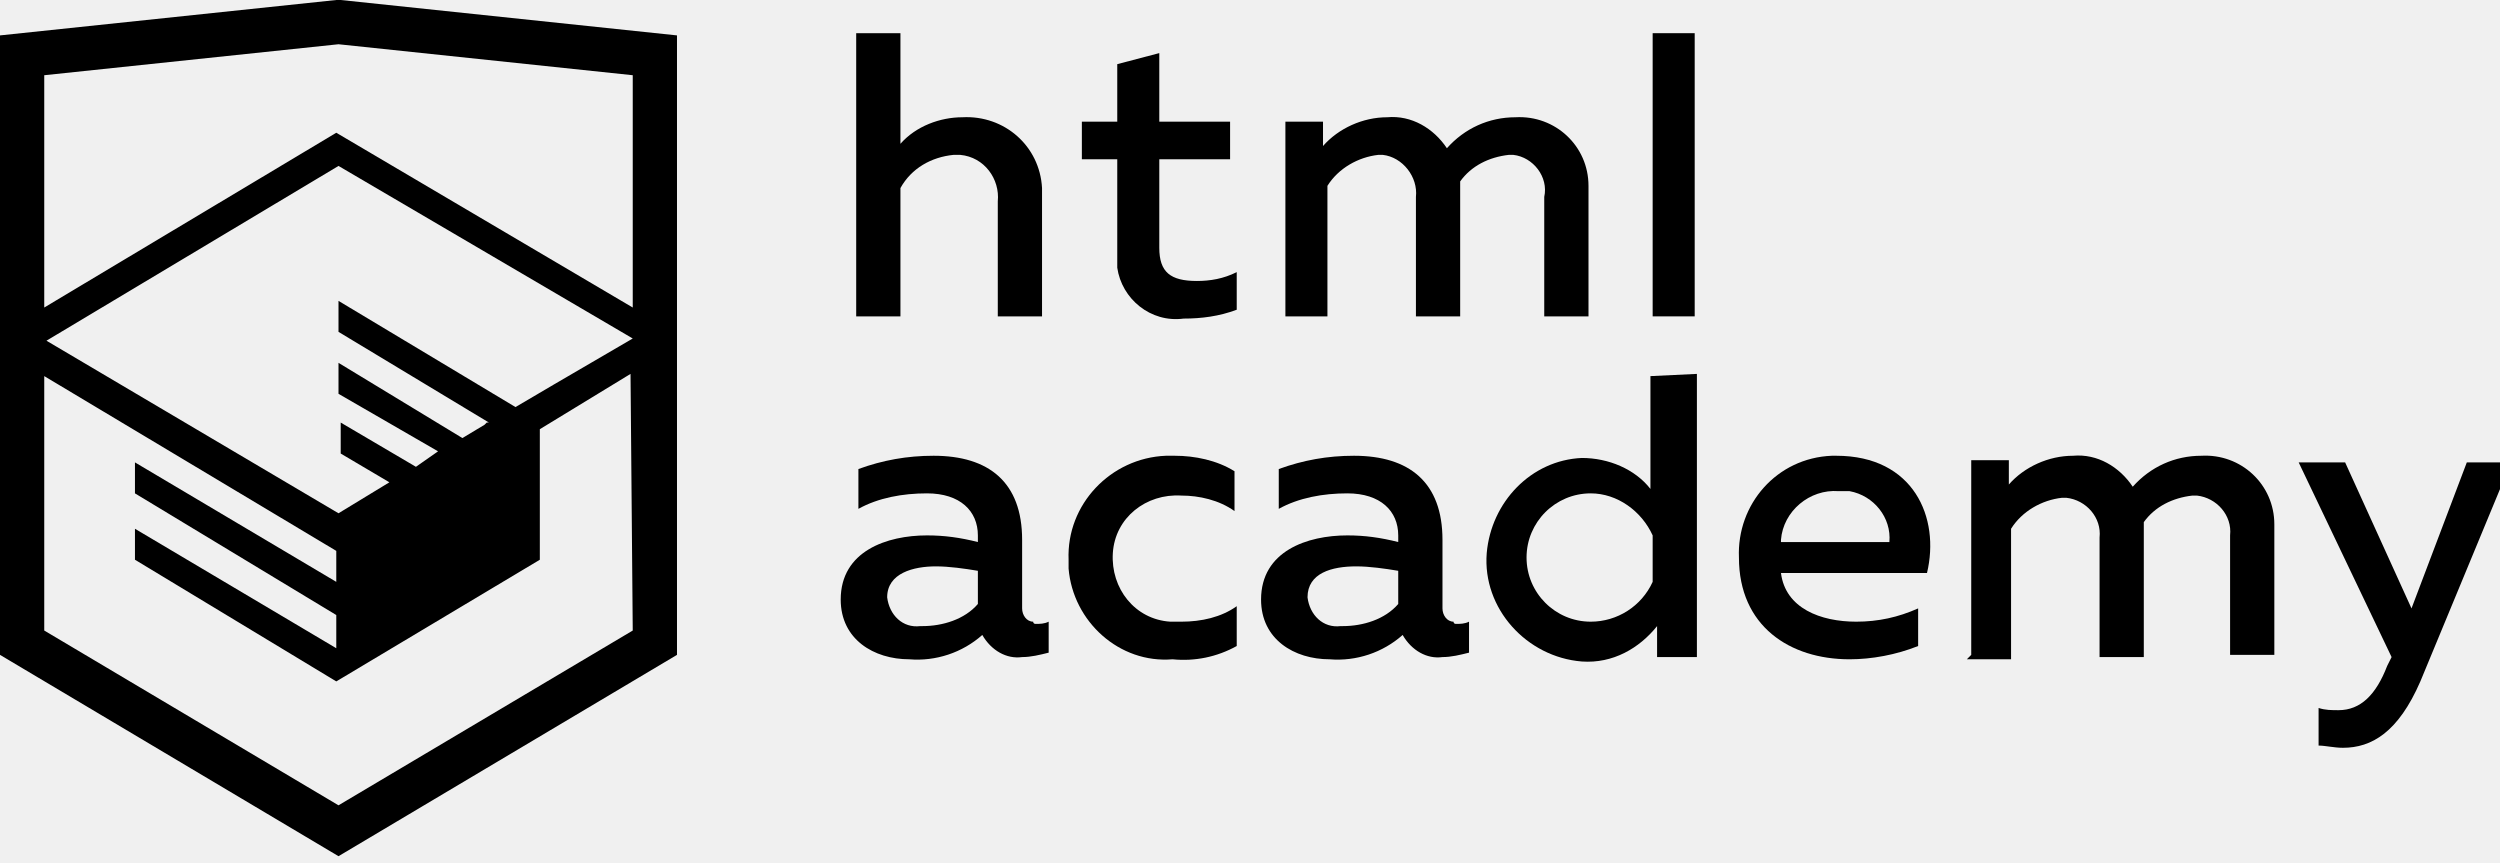
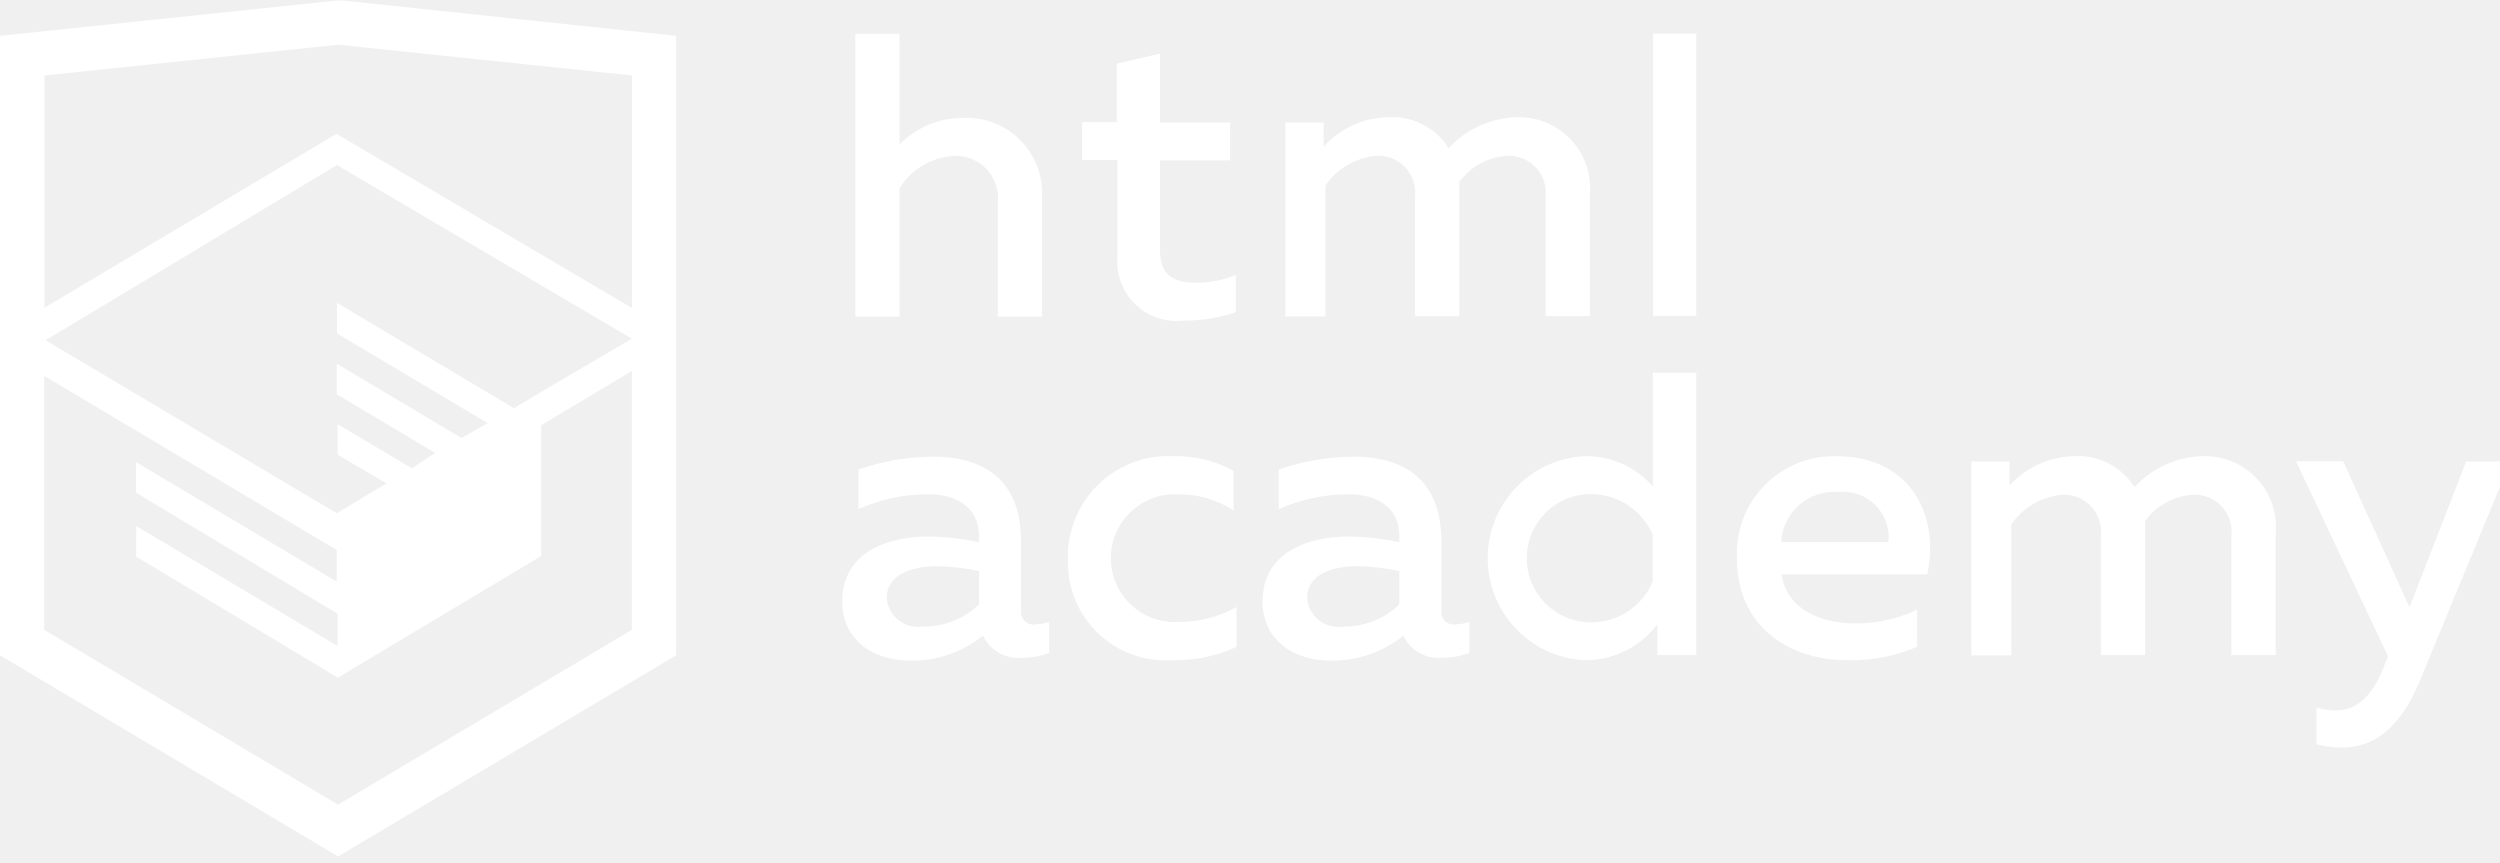
- <svg xmlns="http://www.w3.org/2000/svg" version="1.1" id="Layer_1" x="0px" y="0px" viewBox="0 0 113 39" style="enable-background:new 0 0 113 39;" xml:space="preserve">
-   <path d="M46.8,28.2c0.2,0,0.4,0,0.6-0.1v1.4c-0.4,0.1-0.8,0.2-1.2,0.2c-0.7,0.1-1.4-0.3-1.8-1c-0.9,0.8-2.1,1.2-3.3,1.1  c-1.6,0-3.1-0.9-3.1-2.7c0-2.2,2.1-2.9,3.9-2.9c0.8,0,1.5,0.1,2.3,0.3v-0.3c0-1.1-0.8-1.9-2.3-1.9c-1.1,0-2.2,0.2-3.1,0.7v-1.8  c1.1-0.4,2.2-0.6,3.4-0.6c2.5,0,4,1.2,4,3.8v3.1c0,0.3,0.2,0.6,0.5,0.6C46.7,28.2,46.8,28.2,46.8,28.2z M40.1,27  c0.1,0.8,0.7,1.4,1.5,1.3c0,0,0.1,0,0.1,0c0.9,0,1.9-0.3,2.5-1v-1.5c-0.6-0.1-1.3-0.2-1.9-0.2C41.3,25.6,40.1,25.9,40.1,27L40.1,27z  " />
-   <path d="M53.1,20.6c0.9,0,1.9,0.2,2.7,0.7v1.8c-0.7-0.5-1.6-0.7-2.4-0.7c-1.6-0.1-3,1-3.1,2.6s1,3,2.6,3.1c0.2,0,0.3,0,0.5,0  c0.9,0,1.8-0.2,2.5-0.7v1.8C55,29.7,54,29.9,53,29.8c-2.4,0.2-4.5-1.7-4.7-4.1c0-0.1,0-0.3,0-0.4c-0.1-2.5,1.9-4.6,4.4-4.7  C52.8,20.6,52.9,20.6,53.1,20.6z" />
-   <path d="M65.8,28.2c0.2,0,0.4,0,0.6-0.1v1.4c-0.4,0.1-0.8,0.2-1.2,0.2c-0.7,0.1-1.4-0.3-1.8-1c-0.9,0.8-2.1,1.2-3.3,1.1  c-1.6,0-3.1-0.9-3.1-2.7c0-2.2,2.1-2.9,3.9-2.9c0.8,0,1.5,0.1,2.3,0.3v-0.3c0-1.1-0.8-1.9-2.3-1.9c-1.1,0-2.2,0.2-3.1,0.7v-1.8  c1.1-0.4,2.2-0.6,3.4-0.6c2.5,0,4,1.2,4,3.8v3.1c0,0.3,0.2,0.6,0.5,0.6C65.7,28.2,65.8,28.2,65.8,28.2z M59.1,27  c0.1,0.8,0.7,1.4,1.5,1.3c0,0,0.1,0,0.1,0c0.9,0,1.9-0.3,2.5-1v-1.5c-0.6-0.1-1.3-0.2-1.9-0.2C60.2,25.6,59.1,25.9,59.1,27L59.1,27z  " />
-   <path d="M76.7,16.9v12.8h-1.8v-1.4c-0.8,1-2,1.7-3.4,1.6c-2.5-0.2-4.5-2.4-4.3-4.9c0.2-2.3,2-4.2,4.3-4.3c1.2,0,2.4,0.5,3.1,1.4  v-5.1L76.7,16.9L76.7,16.9z M71.9,22.3c-1.6,0-2.9,1.3-2.9,2.9c0,1.6,1.3,2.9,2.9,2.9c1.2,0,2.3-0.7,2.8-1.8v-2.1  C74.2,23.1,73.1,22.3,71.9,22.3z" />
-   <path d="M83,20.6c3.5,0,4.7,2.8,4.1,5.3h-6.6c0.2,1.6,1.8,2.2,3.4,2.2c1,0,1.9-0.2,2.8-0.6v1.7c-1,0.4-2.1,0.6-3.1,0.6  c-2.7,0-5-1.5-5-4.6c-0.1-2.4,1.7-4.5,4.2-4.6C82.8,20.6,82.9,20.6,83,20.6z M83.1,22.2c-1.3-0.1-2.5,0.9-2.6,2.2c0,0,0,0,0,0.1h4.9  c0.1-1.1-0.7-2.1-1.8-2.3C83.4,22.2,83.2,22.2,83.1,22.2L83.1,22.2z" />
-   <path d="M89.1,29.6v-8.8h1.7v1.1c0.7-0.8,1.8-1.3,2.9-1.3c1.1-0.1,2.1,0.5,2.7,1.4c0.8-0.9,1.9-1.4,3.1-1.4c1.8-0.1,3.3,1.3,3.3,3.1  c0,0.1,0,0.3,0,0.4v5.5h-2v-5.4c0.1-0.9-0.6-1.7-1.5-1.8c-0.1,0-0.2,0-0.2,0c-0.9,0.1-1.7,0.5-2.2,1.2c0,0.2,0,0.4,0,0.6v5.5h-2  v-5.4c0.1-0.9-0.6-1.7-1.5-1.8c-0.1,0-0.2,0-0.2,0c-0.9,0.1-1.8,0.6-2.3,1.4v5.9h-2L89.1,29.6z" />
-   <path d="M111.5,20.9h2l-4.1,9.9c-1,2.3-2.2,3-3.5,3c-0.4,0-0.8-0.1-1.1-0.1V32c0.3,0.1,0.6,0.1,0.9,0.1c1,0,1.7-0.7,2.2-2l0.2-0.4  l-4.2-8.8h2.1l3,6.6L111.5,20.9z" />
-   <path d="M40.7,1.5v5c0.7-0.8,1.8-1.2,2.8-1.2c1.9-0.1,3.5,1.3,3.6,3.2c0,0.1,0,0.2,0,0.4v5.4h-2V9.1c0.1-1-0.6-2-1.7-2.1  c-0.1,0-0.2,0-0.3,0c-1,0.1-1.9,0.6-2.4,1.5v5.8h-2V1.5H40.7L40.7,1.5z" />
-   <path d="M52.4,2.4v3.1h3.2v1.7h-3.2v4c0,1.1,0.5,1.5,1.7,1.5c0.6,0,1.2-0.1,1.8-0.4v1.7c-0.8,0.3-1.6,0.4-2.4,0.4  c-1.5,0.2-2.8-0.9-3-2.3c0-0.2,0-0.4,0-0.5V7.2h-1.6V5.5h1.6V2.9L52.4,2.4z" />
-   <path d="M58.1,14.3V5.5h1.7v1.1c0.7-0.8,1.8-1.3,2.9-1.3c1.1-0.1,2.1,0.5,2.7,1.4c0.8-0.9,1.9-1.4,3.1-1.4c1.8-0.1,3.3,1.3,3.3,3.1  c0,0.1,0,0.3,0,0.4v5.5h-2V8.9C70,8,69.3,7.1,68.4,7c-0.1,0-0.2,0-0.2,0c-0.9,0.1-1.7,0.5-2.2,1.2c0,0.2,0,0.4,0,0.6v5.5h-2V8.9  C64.1,8,63.4,7.1,62.5,7c-0.1,0-0.2,0-0.2,0c-0.9,0.1-1.8,0.6-2.3,1.4v5.9h-2L58.1,14.3z" />
-   <rect x="74.7" y="1.5" width="1.9" height="12.8" />
-   <path d="M15.4,0h-0.2L0,1.6v28l15.3,9.1l15.3-9.1v-28L15.4,0z M28.6,28.5l-13.3,7.9L2,28.5V17l13.2,7.9v1.4l-9.1-5.4v1.4l9.1,5.5  v1.5l-9.1-5.4v1.4l9.1,5.5l0,0l9.2-5.5v-1.4l0,0v-4.5l4.1-2.5L28.6,28.5L28.6,28.5z M28.6,15.3l-3.6,2.1l0,0l-1.7,1l-8-4.8v1.4  l6.8,4.1H22l-0.1,0.1l-1,0.6l-5.6-3.4v1.4l4.5,2.6l-1,0.7l0,0l-3.4-2v1.4l2.2,1.3l-2.3,1.4L2.1,15.4l13.2-7.9l0,0L28.6,15.3z   M28.6,13.9L15.2,6l0,0L2,13.9V3.4L15.3,2l13.3,1.4L28.6,13.9L28.6,13.9z" />
+ <svg xmlns="http://www.w3.org/2000/svg" id="Layer_1" data-name="Layer 1" viewBox="0 0 113 39">
+   <path d="M401.93,351.51a2.07,2.07,0,0,0,.58-0.11v1.4a3.41,3.41,0,0,1-1.24.22,1.75,1.75,0,0,1-1.75-1,5.08,5.08,0,0,1-3.3,1.13c-1.59,0-3.06-.87-3.06-2.68,0-2.24,2.08-2.93,3.9-2.93a11.63,11.63,0,0,1,2.28.26v-0.31c0-1.09-.8-1.86-2.3-1.86a7.79,7.79,0,0,0-3.15.67v-1.79a10.72,10.72,0,0,1,3.35-.58c2.48,0,4,1.18,4,3.83v3.14A0.57,0.57,0,0,0,401.93,351.51Zm-6.76-1.19a1.42,1.42,0,0,0,1.64,1.29,3.56,3.56,0,0,0,2.53-1V349.1a10.21,10.21,0,0,0-1.9-.22C396.34,348.89,395.17,349.23,395.17,350.33Z" transform="translate(-355.09 -323.29)" fill="#fff" />
+   <path d="M408.15,343.91a5.29,5.29,0,0,1,2.7.67v1.79a4.28,4.28,0,0,0-2.42-.73,2.89,2.89,0,1,0,0,5.76,5.26,5.26,0,0,0,2.55-.67v1.8a6.58,6.58,0,0,1-2.9.6,4.42,4.42,0,0,1-4.72-4.54A4.54,4.54,0,0,1,408.15,343.91Z" transform="translate(-355.09 -323.29)" fill="#fff" />
+   <path d="M420.93,351.51a2.07,2.07,0,0,0,.58-0.11v1.4a3.41,3.41,0,0,1-1.24.22,1.75,1.75,0,0,1-1.75-1,5.08,5.08,0,0,1-3.3,1.13c-1.59,0-3.06-.87-3.06-2.68,0-2.24,2.08-2.93,3.9-2.93a11.63,11.63,0,0,1,2.28.26v-0.31c0-1.09-.8-1.86-2.3-1.86a7.79,7.79,0,0,0-3.15.67v-1.79a10.72,10.72,0,0,1,3.35-.58c2.48,0,4,1.18,4,3.83v3.14A0.57,0.57,0,0,0,420.93,351.51Zm-6.76-1.19a1.42,1.42,0,0,0,1.64,1.29,3.56,3.56,0,0,0,2.53-1V349.1a10.21,10.21,0,0,0-1.9-.22C415.33,348.89,414.17,349.23,414.17,350.33Z" transform="translate(-355.09 -323.29)" fill="#fff" />
+   <path d="M431.76,340.14V352.9H430v-1.39a4.07,4.07,0,0,1-3.35,1.62,4.62,4.62,0,0,1,0-9.22,4,4,0,0,1,3.15,1.37v-5.14h2ZM427,345.62a2.9,2.9,0,0,0,0,5.8,3,3,0,0,0,2.79-1.84v-2.13A3.06,3.06,0,0,0,427,345.62Z" transform="translate(-355.09 -323.29)" fill="#fff" />
+   <path d="M438.08,343.91c3.48,0,4.68,2.81,4.12,5.34h-6.58c0.22,1.57,1.75,2.22,3.35,2.22a6.41,6.41,0,0,0,2.77-.62v1.68a7.5,7.5,0,0,1-3.14.6c-2.68,0-5-1.53-5-4.61A4.39,4.39,0,0,1,438.08,343.91Zm0.09,1.62a2.39,2.39,0,0,0-2.57,2.26h4.85A2.06,2.06,0,0,0,438.17,345.53Z" transform="translate(-355.09 -323.29)" fill="#fff" />
+   <path d="M444.19,352.9v-8.75h1.73v1.09a4,4,0,0,1,2.92-1.33,3,3,0,0,1,2.73,1.4,4.33,4.33,0,0,1,3.06-1.4,3.21,3.21,0,0,1,3.32,3.52v5.47h-2v-5.41a1.67,1.67,0,0,0-1.73-1.84,2.94,2.94,0,0,0-2.17,1.18c0,0.2,0,.4,0,0.6v5.47h-2v-5.41a1.67,1.67,0,0,0-1.73-1.84,3.11,3.11,0,0,0-2.32,1.35v5.91h-2Z" transform="translate(-355.09 -323.29)" fill="#fff" />
+   <path d="M466.56,344.15h2l-4.1,9.93c-0.95,2.28-2.19,3-3.52,3a5,5,0,0,1-1.15-.15v-1.66a3,3,0,0,0,.89.13c0.95,0,1.66-.67,2.17-2l0.18-.44-4.16-8.82H461l3,6.6Z" transform="translate(-355.09 -323.29)" fill="#fff" />
+   <path d="M395.75,324.82v5a4,4,0,0,1,2.83-1.2,3.41,3.41,0,0,1,3.61,3.57v5.41h-2v-5.16a1.9,1.9,0,0,0-2-2.1,3.08,3.08,0,0,0-2.44,1.46v5.8h-2V324.82h2Z" transform="translate(-355.09 -323.29)" fill="#fff" />
+   <path d="M407.52,325.71v3.12h3.17v1.71h-3.17v4c0,1.15.53,1.53,1.66,1.53a4.71,4.71,0,0,0,1.77-.35v1.68a7.14,7.14,0,0,1-2.35.38,2.68,2.68,0,0,1-3-2.88v-4.38H404v-1.71h1.57v-2.64Z" transform="translate(-355.09 -323.29)" fill="#fff" />
+   <path d="M413.19,337.58v-8.75h1.73v1.09a4,4,0,0,1,2.92-1.33,3,3,0,0,1,2.73,1.4,4.33,4.33,0,0,1,3.06-1.4,3.21,3.21,0,0,1,3.32,3.52v5.47h-2v-5.41a1.67,1.67,0,0,0-1.73-1.84,2.94,2.94,0,0,0-2.17,1.18c0,0.2,0,.4,0,0.6v5.47h-2v-5.41a1.67,1.67,0,0,0-1.73-1.84,3.11,3.11,0,0,0-2.32,1.35v5.91h-2Z" transform="translate(-355.09 -323.29)" fill="#fff" />
+   <rect x="74.72" y="1.52" width="1.95" height="12.76" fill="#fff" />
+   <path d="M370.53,323.31l-0.16,0-15.28,1.6v28L370.37,362l15.28-9.09v-28Zm13.12,28.45-13.28,7.9-13.28-7.9V340.28l13.22,7.87,0,1.43-9.07-5.4v1.38l9.11,5.47,0,1.46-9.1-5.42v1.38l9.11,5.47h0l9.19-5.5v-1.39h0v-4.52l4.1-2.45v11.67Zm0-13.16L380,340.74h0l-1.68,1-8-4.76v1.38l6.84,4.07-0.06,0-0.15.09-1,.57-5.64-3.36v1.38l4.45,2.65-1.05.7,0,0-3.36-2v1.38l2.21,1.3-2.25,1.35-13.16-7.82,13.17-7.92h0Zm0-1.39-13.35-7.87h0l-13.2,7.86v-10.5l13.28-1.39,13.28,1.39v10.51Z" transform="translate(-355.09 -323.29)" fill="#fff" />
</svg>
